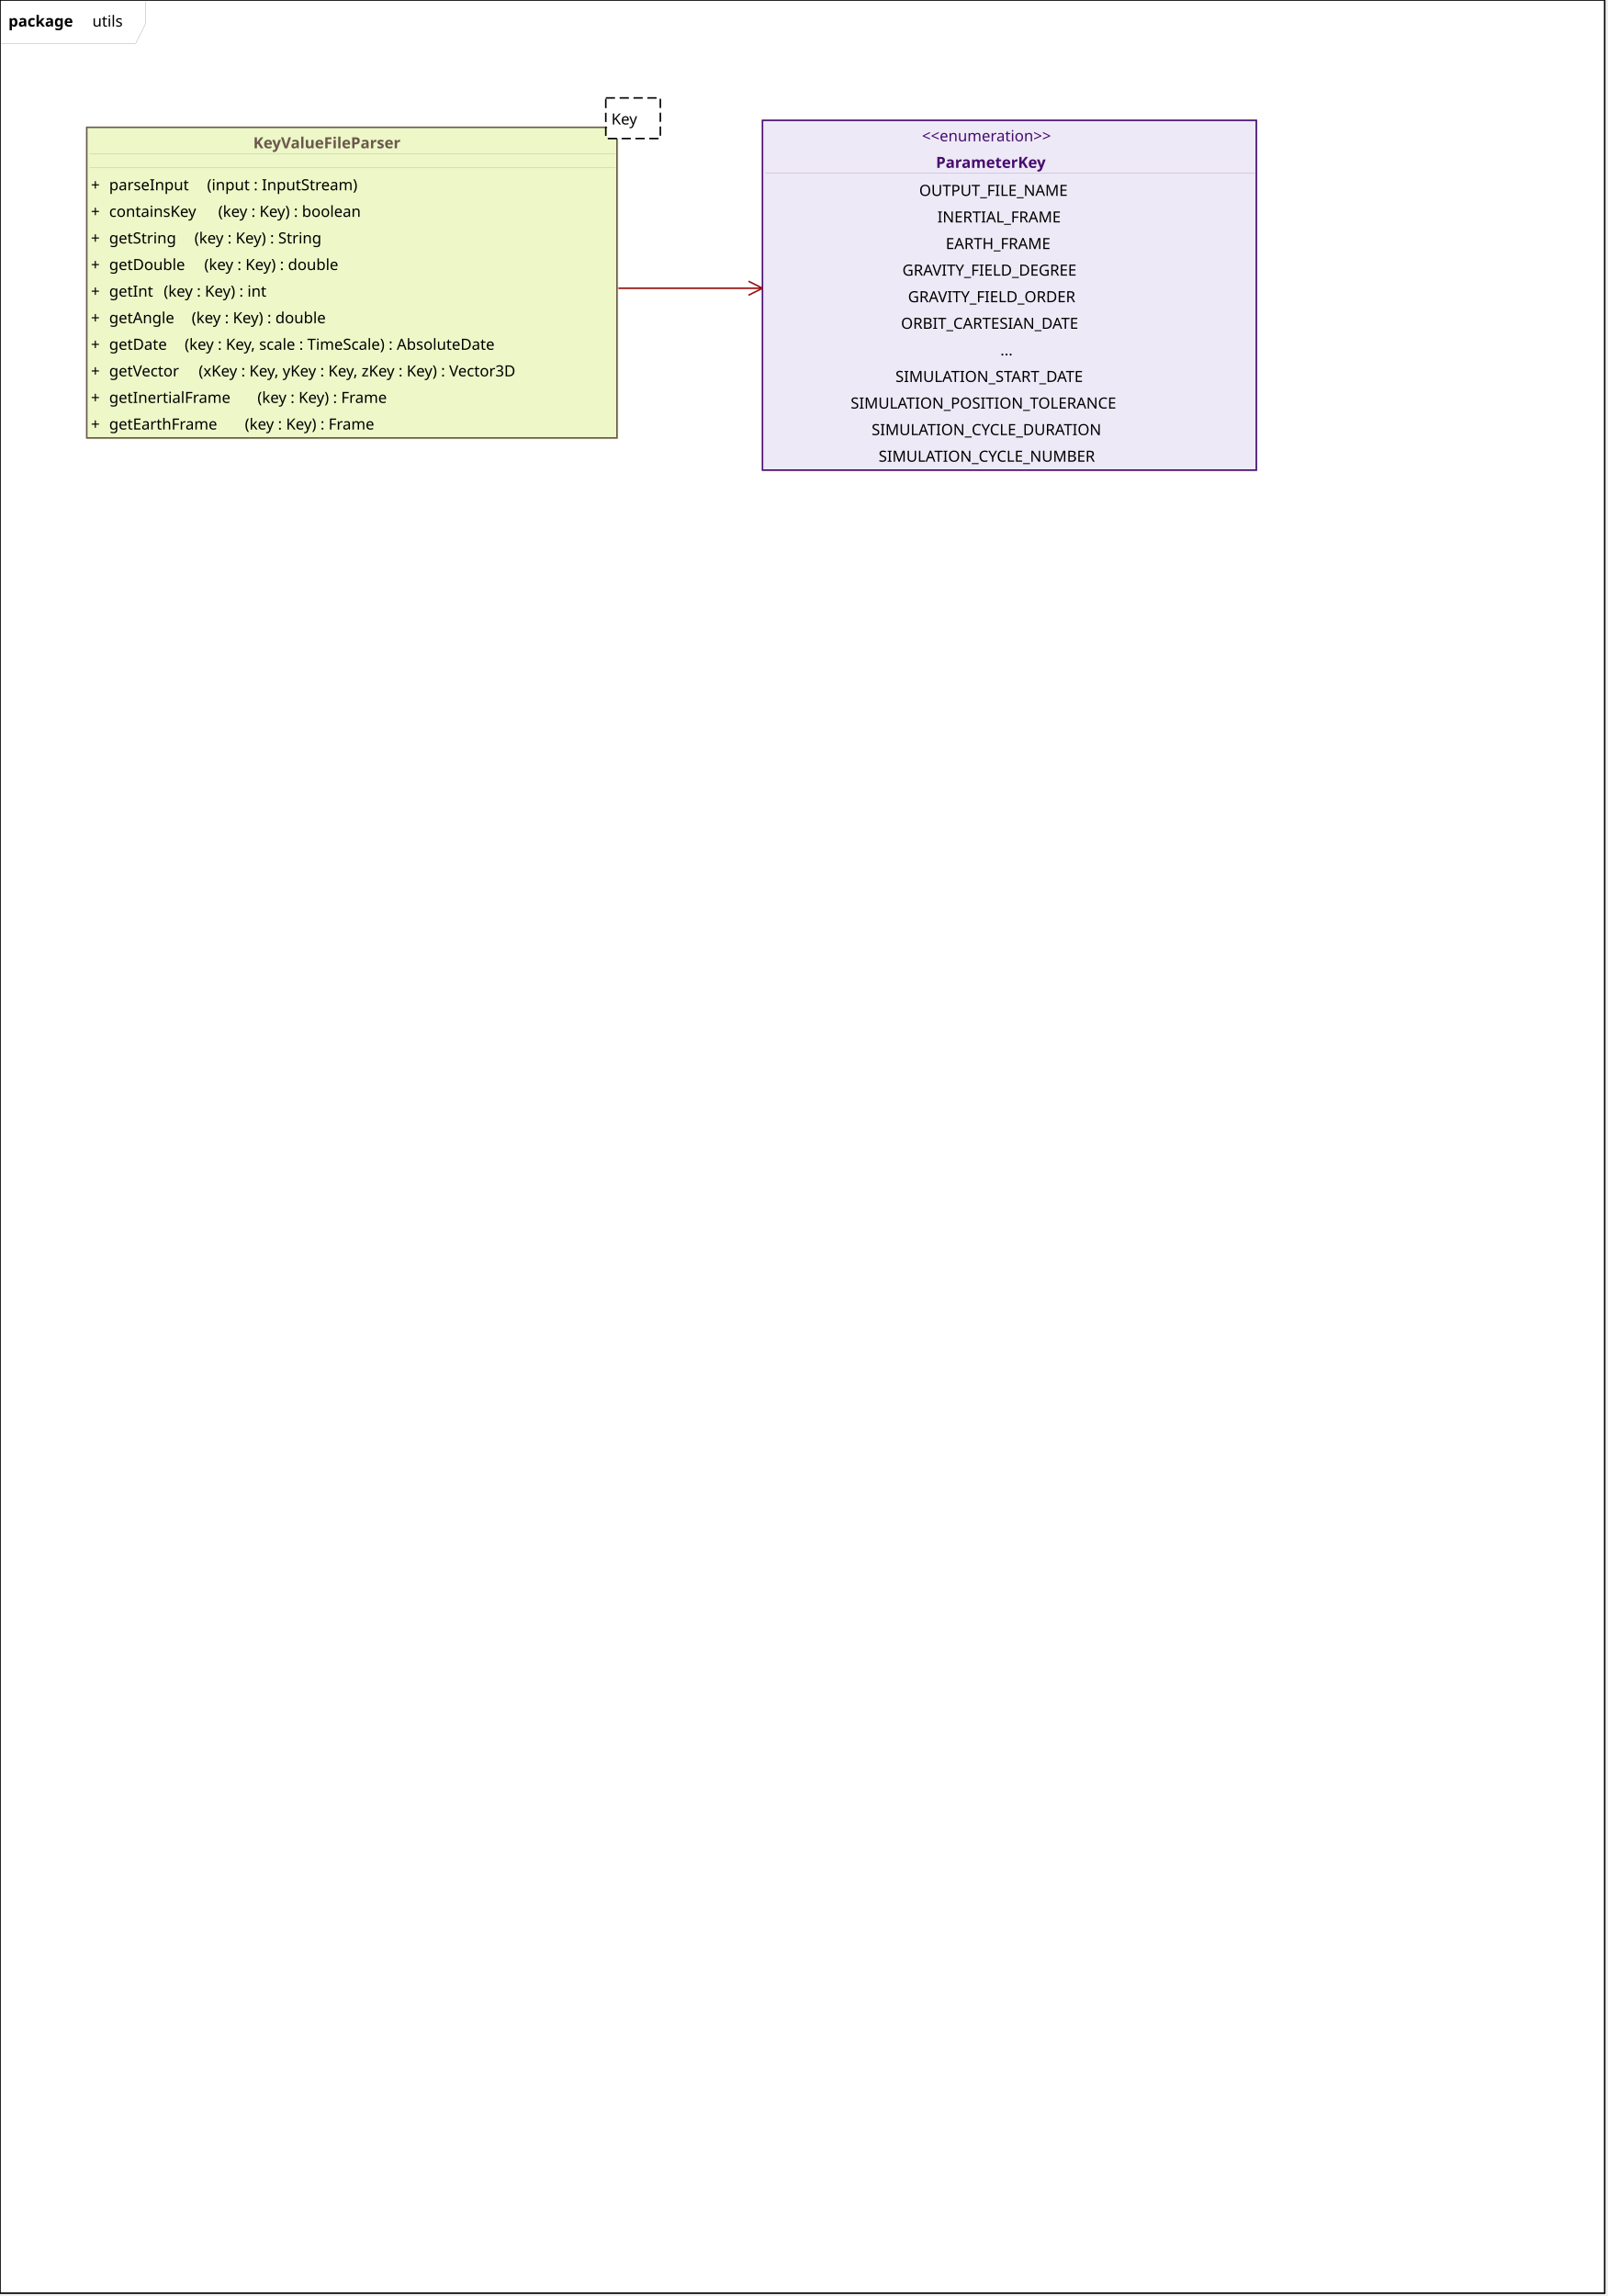
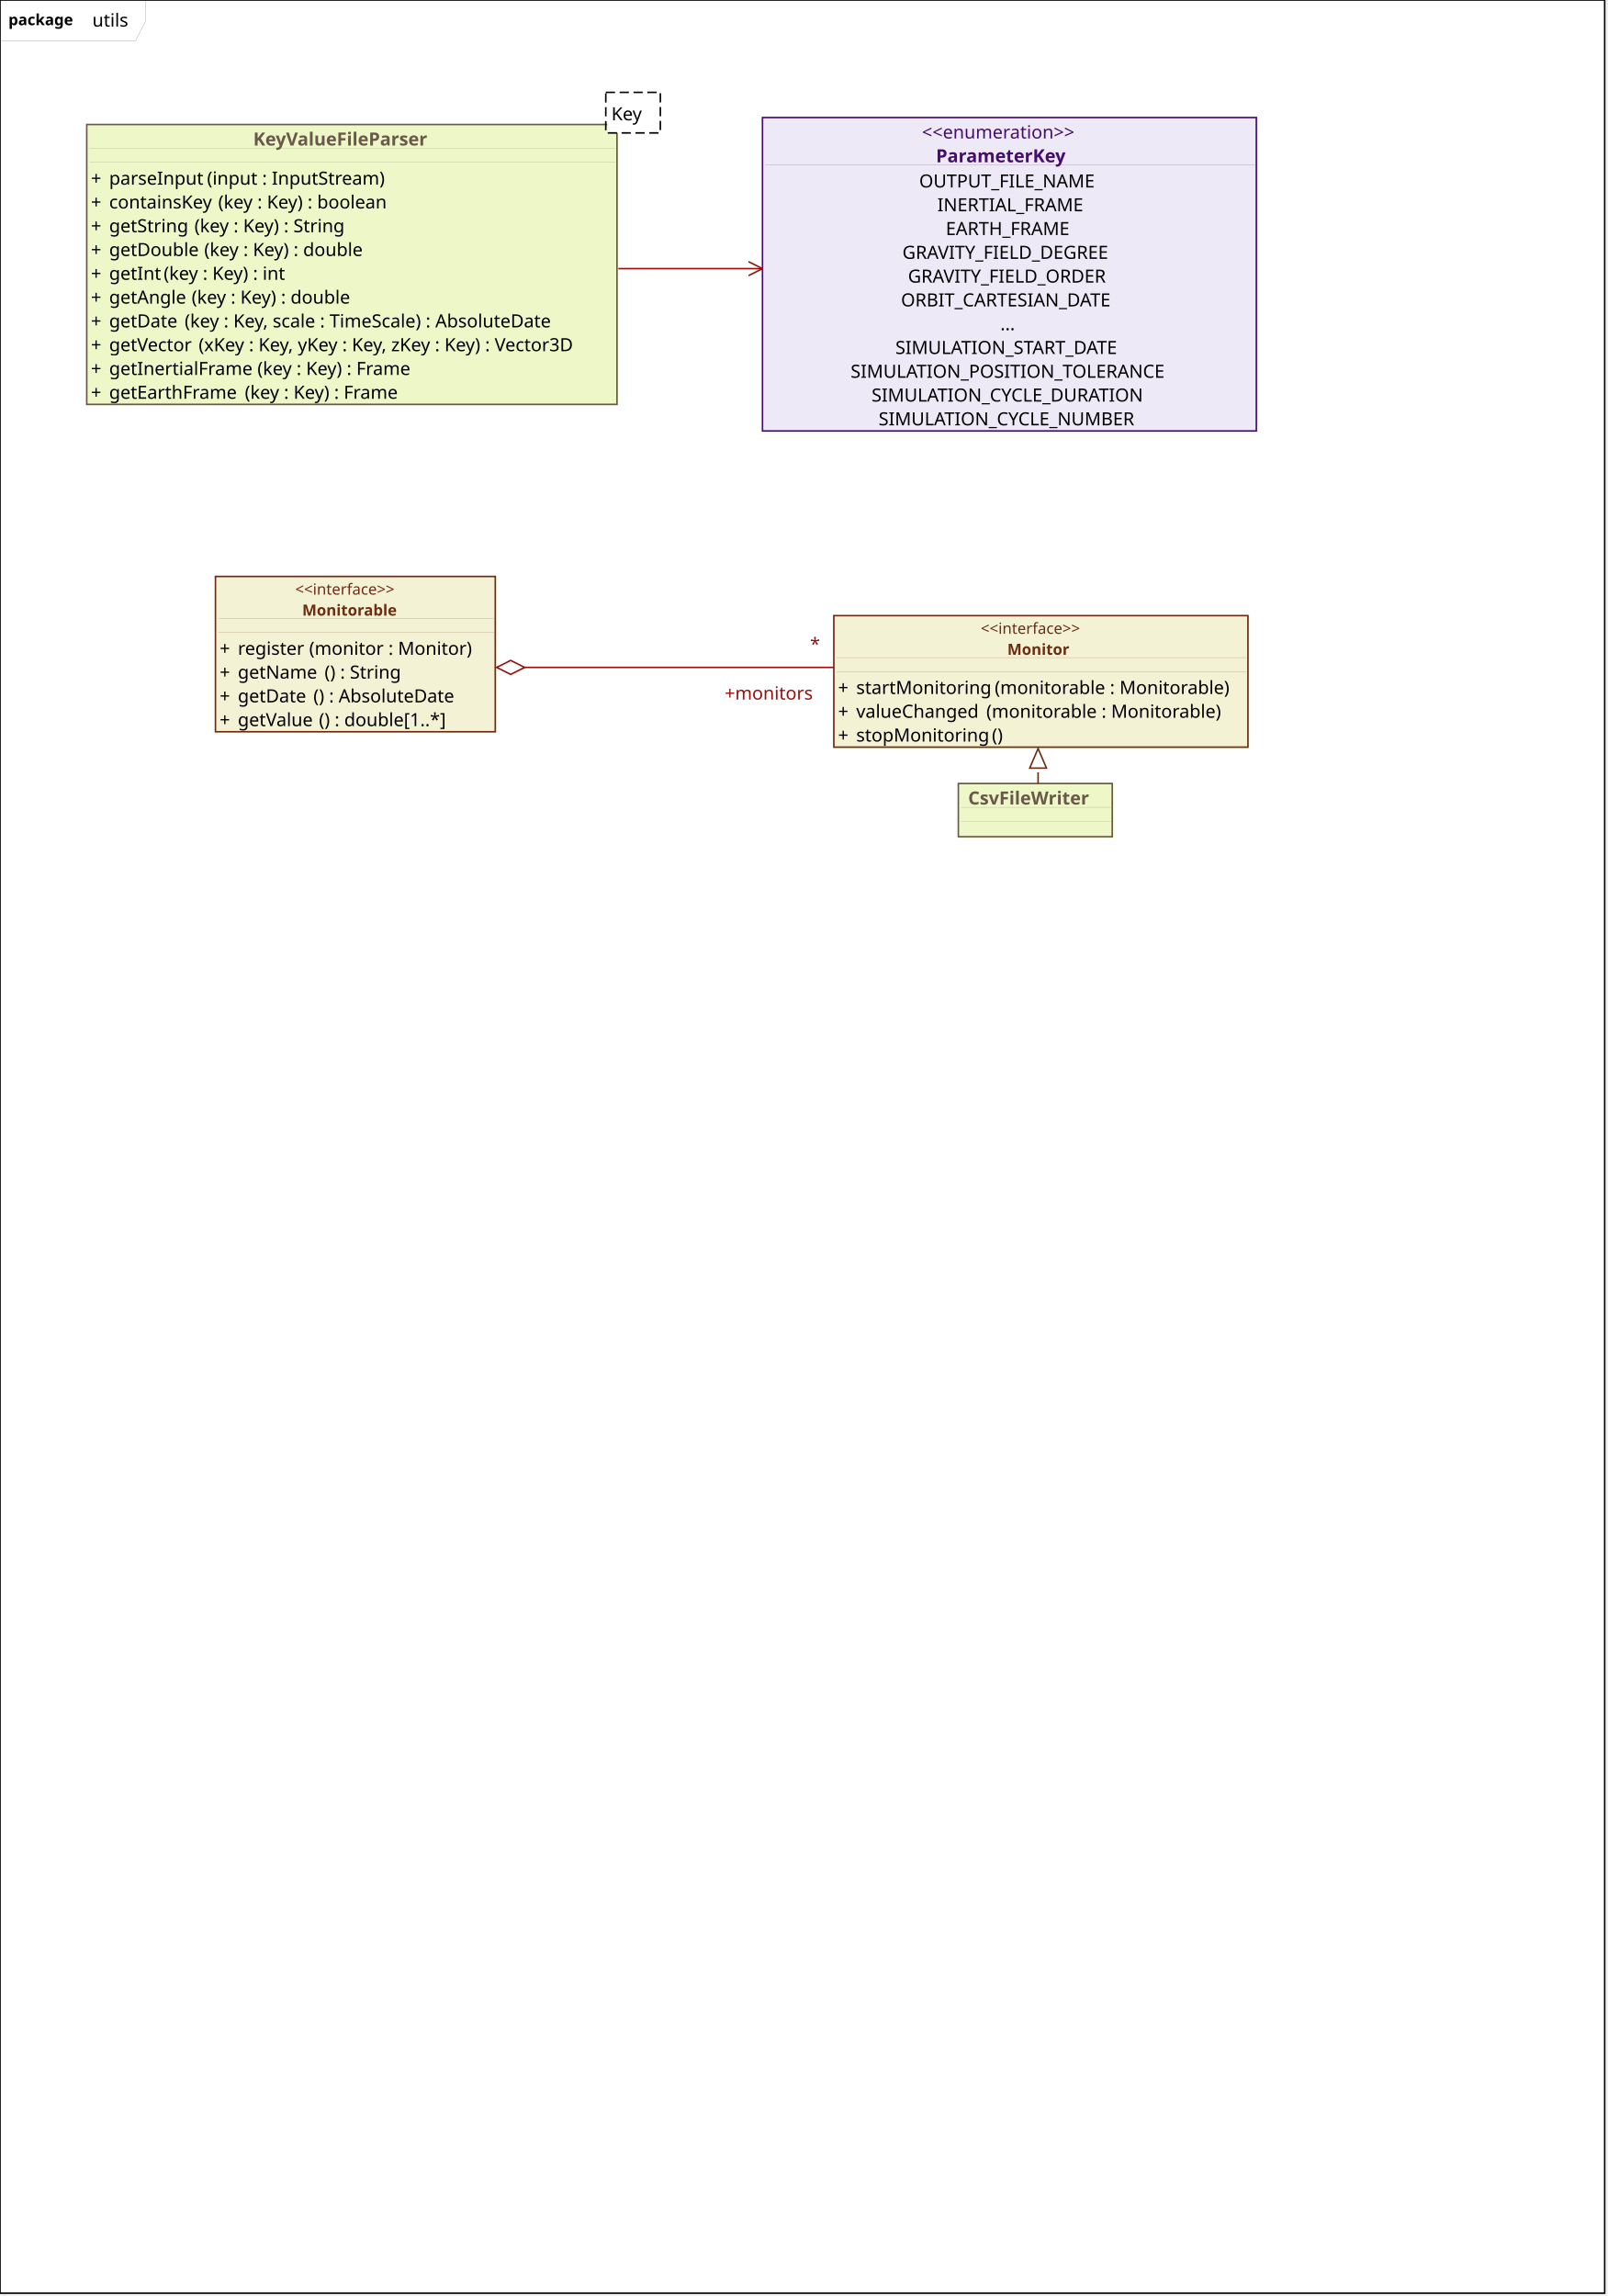
<svg stroke-dasharray="none" shape-rendering="auto" font-family="'Dialog'" width="1149" text-rendering="auto" fill-opacity="1" color-interpolation="auto" color-rendering="auto" font-size="12" fill="black" stroke="black" image-rendering="auto" stroke-miterlimit="10" stroke-linecap="square" stroke-linejoin="miter" font-style="normal" height="1641" stroke-width="1" stroke-dashoffset="0" font-weight="normal" stroke-opacity="1">
  <defs id="genericDefs" />
  <g>
    <defs id="defs1">
      <clipPath clipPathUnits="userSpaceOnUse" id="clipPath1">
        <path d="M-1 -1 L1149 -1 L1149 1641 L-1 1641 L-1 -1 Z" />
      </clipPath>
      <clipPath clipPathUnits="userSpaceOnUse" id="clipPath2">
-         <path d="M5 7 L65 7 L65 22 L5 22 L5 7 Z" />
+         <path d="M5 6 L65 6 L65 21 L5 21 L5 6 Z" />
      </clipPath>
      <clipPath clipPathUnits="userSpaceOnUse" id="clipPath3">
-         <path d="M65 5 L93 5 L93 24 L65 24 L65 5 Z" />
+         <path d="M65 5 L93 5 L93 22 L65 22 L65 5 Z" />
      </clipPath>
      <clipPath clipPathUnits="userSpaceOnUse" id="clipPath4">
-         <path d="M61 90 L443 90 L443 315 L61 315 L61 90 Z" />
+         <path d="M61 88 L443 88 L443 291 L61 291 L61 88 Z" />
      </clipPath>
      <clipPath clipPathUnits="userSpaceOnUse" id="clipPath5">
-         <path d="M180 92 L323 92 L323 111 L180 111 L180 92 Z" />
+         <path d="M180 90 L323 90 L323 107 L180 107 L180 90 Z" />
      </clipPath>
      <clipPath clipPathUnits="userSpaceOnUse" id="clipPath6">
-         <path d="M63 109 L441 109 L441 121 L63 121 L63 109 Z" />
+         <path d="M63 105 L441 105 L441 117 L63 117 L63 105 Z" />
      </clipPath>
      <clipPath clipPathUnits="userSpaceOnUse" id="clipPath7">
-         <path d="M64 122 L77 122 L77 141 L64 141 L64 122 Z" />
+         <path d="M64 118 L77 118 L77 135 L64 135 L64 118 Z" />
      </clipPath>
      <clipPath clipPathUnits="userSpaceOnUse" id="clipPath8">
-         <path d="M77 122 L147 122 L147 141 L77 141 L77 122 Z" />
+         <path d="M77 118 L147 118 L147 135 L77 135 L77 118 Z" />
      </clipPath>
      <clipPath clipPathUnits="userSpaceOnUse" id="clipPath9">
-         <path d="M147 122 L283 122 L283 141 L147 141 L147 122 Z" />
+         <path d="M147 118 L283 118 L283 135 L147 135 L147 118 Z" />
      </clipPath>
      <clipPath clipPathUnits="userSpaceOnUse" id="clipPath10">
-         <path d="M64 141 L77 141 L77 160 L64 160 L64 141 Z" />
+         <path d="M64 135 L77 135 L77 152 L64 152 L64 135 Z" />
      </clipPath>
      <clipPath clipPathUnits="userSpaceOnUse" id="clipPath11">
-         <path d="M77 141 L155 141 L155 160 L77 160 L77 141 Z" />
+         <path d="M77 135 L155 135 L155 152 L77 152 L77 135 Z" />
      </clipPath>
      <clipPath clipPathUnits="userSpaceOnUse" id="clipPath12">
-         <path d="M155 141 L286 141 L286 160 L155 160 L155 141 Z" />
+         <path d="M155 135 L286 135 L286 152 L155 152 L155 135 Z" />
      </clipPath>
      <clipPath clipPathUnits="userSpaceOnUse" id="clipPath13">
-         <path d="M64 160 L77 160 L77 179 L64 179 L64 160 Z" />
+         <path d="M64 152 L77 152 L77 169 L64 169 L64 152 Z" />
      </clipPath>
      <clipPath clipPathUnits="userSpaceOnUse" id="clipPath14">
-         <path d="M77 160 L138 160 L138 179 L77 179 L77 160 Z" />
+         <path d="M77 152 L138 152 L138 169 L77 169 L77 152 Z" />
      </clipPath>
      <clipPath clipPathUnits="userSpaceOnUse" id="clipPath15">
-         <path d="M138 160 L256 160 L256 179 L138 179 L138 160 Z" />
+         <path d="M138 152 L256 152 L256 169 L138 169 L138 152 Z" />
      </clipPath>
      <clipPath clipPathUnits="userSpaceOnUse" id="clipPath16">
-         <path d="M64 179 L77 179 L77 198 L64 198 L64 179 Z" />
+         <path d="M64 169 L77 169 L77 186 L64 186 L64 169 Z" />
      </clipPath>
      <clipPath clipPathUnits="userSpaceOnUse" id="clipPath17">
-         <path d="M77 179 L145 179 L145 198 L77 198 L77 179 Z" />
+         <path d="M77 169 L145 169 L145 186 L77 186 L77 169 Z" />
      </clipPath>
      <clipPath clipPathUnits="userSpaceOnUse" id="clipPath18">
-         <path d="M145 179 L268 179 L268 198 L145 198 L145 179 Z" />
+         <path d="M145 169 L268 169 L268 186 L145 186 L145 169 Z" />
      </clipPath>
      <clipPath clipPathUnits="userSpaceOnUse" id="clipPath19">
-         <path d="M64 198 L77 198 L77 217 L64 217 L64 198 Z" />
+         <path d="M64 186 L77 186 L77 203 L64 203 L64 186 Z" />
      </clipPath>
      <clipPath clipPathUnits="userSpaceOnUse" id="clipPath20">
-         <path d="M77 198 L116 198 L116 217 L77 217 L77 198 Z" />
+         <path d="M77 186 L116 186 L116 203 L77 203 L77 186 Z" />
      </clipPath>
      <clipPath clipPathUnits="userSpaceOnUse" id="clipPath21">
-         <path d="M116 198 L212 198 L212 217 L116 217 L116 198 Z" />
+         <path d="M116 186 L212 186 L212 203 L116 203 L116 186 Z" />
      </clipPath>
      <clipPath clipPathUnits="userSpaceOnUse" id="clipPath22">
-         <path d="M64 217 L77 217 L77 236 L64 236 L64 217 Z" />
+         <path d="M64 203 L77 203 L77 220 L64 220 L64 203 Z" />
      </clipPath>
      <clipPath clipPathUnits="userSpaceOnUse" id="clipPath23">
-         <path d="M77 217 L136 217 L136 236 L77 236 L77 217 Z" />
+         <path d="M77 203 L136 203 L136 220 L77 220 L77 203 Z" />
      </clipPath>
      <clipPath clipPathUnits="userSpaceOnUse" id="clipPath24">
-         <path d="M136 217 L259 217 L259 236 L136 236 L136 217 Z" />
+         <path d="M136 203 L259 203 L259 220 L136 220 L136 203 Z" />
      </clipPath>
      <clipPath clipPathUnits="userSpaceOnUse" id="clipPath25">
-         <path d="M64 236 L77 236 L77 255 L64 255 L64 236 Z" />
+         <path d="M64 220 L77 220 L77 237 L64 237 L64 220 Z" />
      </clipPath>
      <clipPath clipPathUnits="userSpaceOnUse" id="clipPath26">
-         <path d="M77 236 L131 236 L131 255 L77 255 L77 236 Z" />
+         <path d="M77 220 L131 220 L131 237 L77 237 L77 220 Z" />
      </clipPath>
      <clipPath clipPathUnits="userSpaceOnUse" id="clipPath27">
-         <path d="M131 236 L417 236 L417 255 L131 255 L131 236 Z" />
+         <path d="M131 220 L417 220 L417 237 L131 237 L131 220 Z" />
      </clipPath>
      <clipPath clipPathUnits="userSpaceOnUse" id="clipPath28">
-         <path d="M64 255 L77 255 L77 274 L64 274 L64 255 Z" />
+         <path d="M64 237 L77 237 L77 254 L64 254 L64 237 Z" />
      </clipPath>
      <clipPath clipPathUnits="userSpaceOnUse" id="clipPath29">
-         <path d="M77 255 L141 255 L141 274 L77 274 L77 255 Z" />
+         <path d="M77 237 L141 237 L141 254 L77 254 L77 237 Z" />
      </clipPath>
      <clipPath clipPathUnits="userSpaceOnUse" id="clipPath30">
-         <path d="M141 255 L429 255 L429 274 L141 274 L141 255 Z" />
+         <path d="M141 237 L429 237 L429 254 L141 254 L141 237 Z" />
      </clipPath>
      <clipPath clipPathUnits="userSpaceOnUse" id="clipPath31">
-         <path d="M64 274 L77 274 L77 293 L64 293 L64 274 Z" />
+         <path d="M64 254 L77 254 L77 271 L64 271 L64 254 Z" />
      </clipPath>
      <clipPath clipPathUnits="userSpaceOnUse" id="clipPath32">
-         <path d="M77 274 L183 274 L183 293 L77 293 L77 274 Z" />
+         <path d="M77 254 L183 254 L183 271 L77 271 L77 254 Z" />
      </clipPath>
      <clipPath clipPathUnits="userSpaceOnUse" id="clipPath33">
-         <path d="M183 274 L303 274 L303 293 L183 293 L183 274 Z" />
+         <path d="M183 254 L303 254 L303 271 L183 271 L183 254 Z" />
      </clipPath>
      <clipPath clipPathUnits="userSpaceOnUse" id="clipPath34">
-         <path d="M64 293 L77 293 L77 312 L64 312 L64 293 Z" />
+         <path d="M64 271 L77 271 L77 288 L64 288 L64 271 Z" />
      </clipPath>
      <clipPath clipPathUnits="userSpaceOnUse" id="clipPath35">
-         <path d="M77 293 L174 293 L174 312 L77 312 L77 293 Z" />
+         <path d="M77 271 L174 271 L174 288 L77 288 L77 271 Z" />
      </clipPath>
      <clipPath clipPathUnits="userSpaceOnUse" id="clipPath36">
-         <path d="M174 293 L294 293 L294 312 L174 312 L174 293 Z" />
+         <path d="M174 271 L294 271 L294 288 L174 288 L174 271 Z" />
      </clipPath>
      <clipPath clipPathUnits="userSpaceOnUse" id="clipPath37">
-         <path d="M63 119 L441 119 L441 313 L63 313 L63 119 Z" />
+         <path d="M63 115 L441 115 L441 289 L63 289 L63 115 Z" />
      </clipPath>
      <clipPath clipPathUnits="userSpaceOnUse" id="clipPath38">
-         <path d="M544 85 L900 85 L900 338 L544 338 L544 85 Z" />
+         <path d="M544 83 L900 83 L900 310 L544 310 L544 83 Z" />
      </clipPath>
      <clipPath clipPathUnits="userSpaceOnUse" id="clipPath39">
-         <path d="M658 87 L786 87 L786 106 L658 106 L658 87 Z" />
+         <path d="M658 85 L786 85 L786 102 L658 102 L658 85 Z" />
      </clipPath>
      <clipPath clipPathUnits="userSpaceOnUse" id="clipPath40">
-         <path d="M668 106 L775 106 L775 125 L668 125 L668 106 Z" />
+         <path d="M668 102 L775 102 L775 119 L668 119 L668 102 Z" />
      </clipPath>
      <clipPath clipPathUnits="userSpaceOnUse" id="clipPath41">
-         <path d="M656 126 L787 126 L787 145 L656 145 L656 126 Z" />
+         <path d="M656 120 L787 120 L787 137 L656 137 L656 120 Z" />
      </clipPath>
      <clipPath clipPathUnits="userSpaceOnUse" id="clipPath42">
-         <path d="M669 145 L774 145 L774 164 L669 164 L669 145 Z" />
+         <path d="M669 137 L774 137 L774 154 L669 154 L669 137 Z" />
      </clipPath>
      <clipPath clipPathUnits="userSpaceOnUse" id="clipPath43">
-         <path d="M675 164 L767 164 L767 183 L675 183 L675 164 Z" />
+         <path d="M675 154 L767 154 L767 171 L675 171 L675 154 Z" />
      </clipPath>
      <clipPath clipPathUnits="userSpaceOnUse" id="clipPath44">
-         <path d="M644 183 L798 183 L798 202 L644 202 L644 183 Z" />
+         <path d="M644 171 L798 171 L798 188 L644 188 L644 171 Z" />
      </clipPath>
      <clipPath clipPathUnits="userSpaceOnUse" id="clipPath45">
-         <path d="M648 202 L794 202 L794 221 L648 221 L648 202 Z" />
+         <path d="M648 188 L794 188 L794 205 L648 205 L648 188 Z" />
      </clipPath>
      <clipPath clipPathUnits="userSpaceOnUse" id="clipPath46">
-         <path d="M643 221 L800 221 L800 240 L643 240 L643 221 Z" />
+         <path d="M643 205 L800 205 L800 222 L643 222 L643 205 Z" />
      </clipPath>
      <clipPath clipPathUnits="userSpaceOnUse" id="clipPath47">
-         <path d="M714 240 L728 240 L728 259 L714 259 L714 240 Z" />
+         <path d="M714 222 L728 222 L728 239 L714 239 L714 222 Z" />
      </clipPath>
      <clipPath clipPathUnits="userSpaceOnUse" id="clipPath48">
-         <path d="M639 259 L804 259 L804 278 L639 278 L639 259 Z" />
+         <path d="M639 239 L804 239 L804 256 L639 256 L639 239 Z" />
      </clipPath>
      <clipPath clipPathUnits="userSpaceOnUse" id="clipPath49">
-         <path d="M607 278 L836 278 L836 297 L607 297 L607 278 Z" />
+         <path d="M607 256 L836 256 L836 273 L607 273 L607 256 Z" />
      </clipPath>
      <clipPath clipPathUnits="userSpaceOnUse" id="clipPath50">
-         <path d="M622 297 L820 297 L820 316 L622 316 L622 297 Z" />
+         <path d="M622 273 L820 273 L820 290 L622 290 L622 273 Z" />
      </clipPath>
      <clipPath clipPathUnits="userSpaceOnUse" id="clipPath51">
-         <path d="M627 316 L816 316 L816 335 L627 335 L627 316 Z" />
+         <path d="M627 290 L816 290 L816 307 L627 307 L627 290 Z" />
      </clipPath>
      <clipPath clipPathUnits="userSpaceOnUse" id="clipPath52">
-         <path d="M546 123 L898 123 L898 336 L546 336 L546 123 Z" />
+         <path d="M546 117 L898 117 L898 308 L546 308 L546 117 Z" />
      </clipPath>
      <clipPath clipPathUnits="userSpaceOnUse" id="clipPath53">
-         <path d="M432 69 L474 69 L474 101 L432 101 L432 69 Z" />
+         <path d="M153 411 L356 411 L356 525 L153 525 L153 411 Z" />
      </clipPath>
      <clipPath clipPathUnits="userSpaceOnUse" id="clipPath54">
-         <path d="M436 75 L460 75 L460 94 L436 94 L436 75 Z" />
+         <path d="M210 413 L298 413 L298 428 L210 428 L210 413 Z" />
      </clipPath>
      <clipPath clipPathUnits="userSpaceOnUse" id="clipPath55">
-         <path d="M329 165 L658 165 L658 247 L329 247 L329 165 Z" />
+         <path d="M215 428 L294 428 L294 443 L215 443 L215 428 Z" />
      </clipPath>
      <clipPath clipPathUnits="userSpaceOnUse" id="clipPath56">
-         <path d="M534 200 L547 200 L547 213 L534 213 L534 200 Z" />
+         <path d="M155 441 L354 441 L354 453 L155 453 L155 441 Z" />
+       </clipPath>
+       <clipPath clipPathUnits="userSpaceOnUse" id="clipPath57">
+         <path d="M156 454 L169 454 L169 471 L156 471 L156 454 Z" />
+       </clipPath>
+       <clipPath clipPathUnits="userSpaceOnUse" id="clipPath58">
+         <path d="M169 454 L220 454 L220 471 L169 471 L169 454 Z" />
+       </clipPath>
+       <clipPath clipPathUnits="userSpaceOnUse" id="clipPath59">
+         <path d="M220 454 L342 454 L342 471 L220 471 L220 454 Z" />
+       </clipPath>
+       <clipPath clipPathUnits="userSpaceOnUse" id="clipPath60">
+         <path d="M156 471 L169 471 L169 488 L156 488 L156 471 Z" />
+       </clipPath>
+       <clipPath clipPathUnits="userSpaceOnUse" id="clipPath61">
+         <path d="M169 471 L231 471 L231 488 L169 488 L169 471 Z" />
+       </clipPath>
+       <clipPath clipPathUnits="userSpaceOnUse" id="clipPath62">
+         <path d="M231 471 L293 471 L293 488 L231 488 L231 471 Z" />
+       </clipPath>
+       <clipPath clipPathUnits="userSpaceOnUse" id="clipPath63">
+         <path d="M156 488 L169 488 L169 505 L156 505 L156 488 Z" />
+       </clipPath>
+       <clipPath clipPathUnits="userSpaceOnUse" id="clipPath64">
+         <path d="M169 488 L223 488 L223 505 L169 505 L169 488 Z" />
+       </clipPath>
+       <clipPath clipPathUnits="userSpaceOnUse" id="clipPath65">
+         <path d="M223 488 L334 488 L334 505 L223 505 L223 488 Z" />
+       </clipPath>
+       <clipPath clipPathUnits="userSpaceOnUse" id="clipPath66">
+         <path d="M156 505 L169 505 L169 522 L156 522 L156 505 Z" />
+       </clipPath>
+       <clipPath clipPathUnits="userSpaceOnUse" id="clipPath67">
+         <path d="M169 505 L227 505 L227 522 L169 522 L169 505 Z" />
+       </clipPath>
+       <clipPath clipPathUnits="userSpaceOnUse" id="clipPath68">
+         <path d="M227 505 L327 505 L327 522 L227 522 L227 505 Z" />
+       </clipPath>
+       <clipPath clipPathUnits="userSpaceOnUse" id="clipPath69">
+         <path d="M155 451 L354 451 L354 523 L155 523 L155 451 Z" />
+       </clipPath>
+       <clipPath clipPathUnits="userSpaceOnUse" id="clipPath70">
+         <path d="M595 439 L894 439 L894 536 L595 536 L595 439 Z" />
+       </clipPath>
+       <clipPath clipPathUnits="userSpaceOnUse" id="clipPath71">
+         <path d="M700 441 L788 441 L788 456 L700 456 L700 441 Z" />
+       </clipPath>
+       <clipPath clipPathUnits="userSpaceOnUse" id="clipPath72">
+         <path d="M719 456 L770 456 L770 471 L719 471 L719 456 Z" />
+       </clipPath>
+       <clipPath clipPathUnits="userSpaceOnUse" id="clipPath73">
+         <path d="M597 469 L892 469 L892 481 L597 481 L597 469 Z" />
+       </clipPath>
+       <clipPath clipPathUnits="userSpaceOnUse" id="clipPath74">
+         <path d="M598 482 L611 482 L611 499 L598 499 L598 482 Z" />
+       </clipPath>
+       <clipPath clipPathUnits="userSpaceOnUse" id="clipPath75">
+         <path d="M611 482 L710 482 L710 499 L611 499 L611 482 Z" />
+       </clipPath>
+       <clipPath clipPathUnits="userSpaceOnUse" id="clipPath76">
+         <path d="M710 482 L886 482 L886 499 L710 499 L710 482 Z" />
+       </clipPath>
+       <clipPath clipPathUnits="userSpaceOnUse" id="clipPath77">
+         <path d="M598 499 L611 499 L611 516 L598 516 L598 499 Z" />
+       </clipPath>
+       <clipPath clipPathUnits="userSpaceOnUse" id="clipPath78">
+         <path d="M611 499 L704 499 L704 516 L611 516 L611 499 Z" />
+       </clipPath>
+       <clipPath clipPathUnits="userSpaceOnUse" id="clipPath79">
+         <path d="M704 499 L880 499 L880 516 L704 516 L704 499 Z" />
+       </clipPath>
+       <clipPath clipPathUnits="userSpaceOnUse" id="clipPath80">
+         <path d="M598 516 L611 516 L611 533 L598 533 L598 516 Z" />
+       </clipPath>
+       <clipPath clipPathUnits="userSpaceOnUse" id="clipPath81">
+         <path d="M611 516 L708 516 L708 533 L611 533 L611 516 Z" />
+       </clipPath>
+       <clipPath clipPathUnits="userSpaceOnUse" id="clipPath82">
+         <path d="M708 516 L720 516 L720 533 L708 533 L708 516 Z" />
+       </clipPath>
+       <clipPath clipPathUnits="userSpaceOnUse" id="clipPath83">
+         <path d="M597 479 L892 479 L892 534 L597 534 L597 479 Z" />
+       </clipPath>
+       <clipPath clipPathUnits="userSpaceOnUse" id="clipPath84">
+         <path d="M684 559 L797 559 L797 600 L684 600 L684 559 Z" />
+       </clipPath>
+       <clipPath clipPathUnits="userSpaceOnUse" id="clipPath85">
+         <path d="M691 561 L790 561 L790 578 L691 578 L691 561 Z" />
+       </clipPath>
+       <clipPath clipPathUnits="userSpaceOnUse" id="clipPath86">
+         <path d="M686 576 L795 576 L795 588 L686 588 L686 576 Z" />
+       </clipPath>
+       <clipPath clipPathUnits="userSpaceOnUse" id="clipPath87">
+         <path d="M686 586 L795 586 L795 598 L686 598 L686 586 Z" />
+       </clipPath>
+       <clipPath clipPathUnits="userSpaceOnUse" id="clipPath88">
+         <path d="M432 65 L474 65 L474 97 L432 97 L432 65 Z" />
+       </clipPath>
+       <clipPath clipPathUnits="userSpaceOnUse" id="clipPath89">
+         <path d="M436 72 L460 72 L460 89 L436 89 L436 72 Z" />
+       </clipPath>
+       <clipPath clipPathUnits="userSpaceOnUse" id="clipPath90">
+         <path d="M329 153 L658 153 L658 231 L329 231 L329 153 Z" />
+       </clipPath>
+       <clipPath clipPathUnits="userSpaceOnUse" id="clipPath91">
+         <path d="M534 186 L547 186 L547 199 L534 199 L534 186 Z" />
+       </clipPath>
+       <clipPath clipPathUnits="userSpaceOnUse" id="clipPath92">
+         <path d="M341 438 L611 438 L611 530 L341 530 L341 438 Z" />
+       </clipPath>
+       <clipPath clipPathUnits="userSpaceOnUse" id="clipPath93">
+         <path d="M517 486 L587 486 L587 503 L517 503 L517 486 Z" />
+       </clipPath>
+       <clipPath clipPathUnits="userSpaceOnUse" id="clipPath94">
+         <path d="M578 451 L587 451 L587 468 L578 468 L578 451 Z" />
+       </clipPath>
+       <clipPath clipPathUnits="userSpaceOnUse" id="clipPath95">
+         <path d="M354 471 L377 471 L377 484 L354 484 L354 471 Z" />
+       </clipPath>
+       <clipPath clipPathUnits="userSpaceOnUse" id="clipPath96">
+         <path d="M722 521 L763 521 L763 575 L722 575 L722 521 Z" />
+       </clipPath>
+       <clipPath clipPathUnits="userSpaceOnUse" id="clipPath97">
+         <path d="M735 534 L750 534 L750 551 L735 551 L735 534 Z" />
      </clipPath>
    </defs>
    <g font-size="11" fill="white" stroke-linejoin="round" stroke="white" stroke-width="0" stroke-miterlimit="0">
      <rect x="0" y="0" clip-path="url(#clipPath1)" width="1148" height="1640" stroke="none" />
    </g>
    <g stroke-width="0.1" font-size="11" stroke-linecap="butt">
-       <line clip-path="url(#clipPath1)" fill="none" x1="1" x2="97" y1="31" y2="31" />
-       <line clip-path="url(#clipPath1)" fill="none" x1="97" x2="104" y1="31" y2="17" />
-       <line clip-path="url(#clipPath1)" fill="none" x1="104" x2="104" y1="17" y2="1" />
-       <text x="6" y="19" clip-path="url(#clipPath2)" stroke="none" font-weight="bold" xml:space="preserve">package </text>
-       <text font-size="11" x="66" y="19" clip-path="url(#clipPath3)" stroke="none" xml:space="preserve">utils</text>
-       <rect x="62" y="91" clip-path="url(#clipPath4)" fill="rgb(237,247,200)" width="380" height="223" stroke="none" />
-     </g>
-     <g font-size="11" stroke-linecap="butt" fill="rgb(106,88,75)" stroke="rgb(106,88,75)" font-weight="bold" stroke-width="0.1">
-       <text xml:space="preserve" x="181" y="106" clip-path="url(#clipPath5)" stroke="none">KeyValueFileParser</text>
-       <line clip-path="url(#clipPath6)" fill="none" x1="64" x2="440" y1="110" y2="110" />
-       <text x="65" y="136" clip-path="url(#clipPath7)" fill="black" stroke="none" font-weight="normal" xml:space="preserve">+</text>
-       <text x="78" y="136" clip-path="url(#clipPath8)" fill="black" stroke="none" font-weight="normal" xml:space="preserve">parseInput</text>
-       <text x="148" y="136" clip-path="url(#clipPath9)" fill="black" stroke="none" font-weight="normal" xml:space="preserve">(input : InputStream)</text>
-       <text x="65" y="155" clip-path="url(#clipPath10)" fill="black" stroke="none" font-weight="normal" xml:space="preserve">+</text>
-       <text x="78" y="155" clip-path="url(#clipPath11)" fill="black" stroke="none" font-weight="normal" xml:space="preserve">containsKey</text>
-       <text x="156" y="155" clip-path="url(#clipPath12)" fill="black" stroke="none" font-weight="normal" xml:space="preserve">(key : Key) : boolean</text>
-       <text x="65" y="174" clip-path="url(#clipPath13)" fill="black" stroke="none" font-weight="normal" xml:space="preserve">+</text>
-       <text x="78" y="174" clip-path="url(#clipPath14)" fill="black" stroke="none" font-weight="normal" xml:space="preserve">getString</text>
-       <text x="139" y="174" clip-path="url(#clipPath15)" fill="black" stroke="none" font-weight="normal" xml:space="preserve">(key : Key) : String</text>
-       <text x="65" y="193" clip-path="url(#clipPath16)" fill="black" stroke="none" font-weight="normal" xml:space="preserve">+</text>
-       <text x="78" y="193" clip-path="url(#clipPath17)" fill="black" stroke="none" font-weight="normal" xml:space="preserve">getDouble</text>
-       <text x="146" y="193" clip-path="url(#clipPath18)" fill="black" stroke="none" font-weight="normal" xml:space="preserve">(key : Key) : double</text>
-       <text x="65" y="212" clip-path="url(#clipPath19)" fill="black" stroke="none" font-weight="normal" xml:space="preserve">+</text>
-       <text x="78" y="212" clip-path="url(#clipPath20)" fill="black" stroke="none" font-weight="normal" xml:space="preserve">getInt</text>
-       <text x="117" y="212" clip-path="url(#clipPath21)" fill="black" stroke="none" font-weight="normal" xml:space="preserve">(key : Key) : int</text>
-       <text x="65" y="231" clip-path="url(#clipPath22)" fill="black" stroke="none" font-weight="normal" xml:space="preserve">+</text>
-       <text x="78" y="231" clip-path="url(#clipPath23)" fill="black" stroke="none" font-weight="normal" xml:space="preserve">getAngle</text>
-       <text x="137" y="231" clip-path="url(#clipPath24)" fill="black" stroke="none" font-weight="normal" xml:space="preserve">(key : Key) : double</text>
-       <text x="65" y="250" clip-path="url(#clipPath25)" fill="black" stroke="none" font-weight="normal" xml:space="preserve">+</text>
-       <text x="78" y="250" clip-path="url(#clipPath26)" fill="black" stroke="none" font-weight="normal" xml:space="preserve">getDate</text>
-       <text x="132" y="250" clip-path="url(#clipPath27)" fill="black" stroke="none" font-weight="normal" xml:space="preserve">(key : Key, scale : TimeScale) : AbsoluteDate</text>
-       <text x="65" y="269" clip-path="url(#clipPath28)" fill="black" stroke="none" font-weight="normal" xml:space="preserve">+</text>
-       <text x="78" y="269" clip-path="url(#clipPath29)" fill="black" stroke="none" font-weight="normal" xml:space="preserve">getVector</text>
-       <text x="142" y="269" clip-path="url(#clipPath30)" fill="black" stroke="none" font-weight="normal" xml:space="preserve">(xKey : Key, yKey : Key, zKey : Key) : Vector3D</text>
-       <text x="65" y="288" clip-path="url(#clipPath31)" fill="black" stroke="none" font-weight="normal" xml:space="preserve">+</text>
-       <text x="78" y="288" clip-path="url(#clipPath32)" fill="black" stroke="none" font-weight="normal" xml:space="preserve">getInertialFrame</text>
-       <text x="184" y="288" clip-path="url(#clipPath33)" fill="black" stroke="none" font-weight="normal" xml:space="preserve">(key : Key) : Frame</text>
-       <text x="65" y="307" clip-path="url(#clipPath34)" fill="black" stroke="none" font-weight="normal" xml:space="preserve">+</text>
-       <text x="78" y="307" clip-path="url(#clipPath35)" fill="black" stroke="none" font-weight="normal" xml:space="preserve">getEarthFrame</text>
-       <text x="175" y="307" clip-path="url(#clipPath36)" fill="black" stroke="none" font-weight="normal" xml:space="preserve">(key : Key) : Frame</text>
-       <line clip-path="url(#clipPath37)" fill="none" x1="64" x2="440" y1="120" y2="120" />
-       <rect x="62" y="91" clip-path="url(#clipPath4)" fill="none" width="379" height="222" stroke-width="1.1" />
+       <line clip-path="url(#clipPath1)" fill="none" x1="1" x2="97" y1="29" y2="29" />
+       <line clip-path="url(#clipPath1)" fill="none" x1="97" x2="104" y1="29" y2="15" />
+       <line clip-path="url(#clipPath1)" fill="none" x1="104" x2="104" y1="15" y2="1" />
+       <text x="6" y="18" clip-path="url(#clipPath2)" stroke="none" font-weight="bold" xml:space="preserve">package </text>
+       <text font-size="13" x="66" y="19" clip-path="url(#clipPath3)" stroke="none" xml:space="preserve">utils</text>
+       <rect x="62" y="89" clip-path="url(#clipPath4)" fill="rgb(237,247,200)" width="380" height="201" stroke="none" />
+     </g>
+     <g font-size="13" stroke-linecap="butt" fill="rgb(106,88,75)" stroke="rgb(106,88,75)" stroke-width="0.1">
+       <text xml:space="preserve" x="181" y="104" font-weight="bold" clip-path="url(#clipPath5)" stroke="none">KeyValueFileParser</text>
+       <line clip-path="url(#clipPath6)" fill="none" x1="64" x2="440" y1="106" y2="106" />
+       <text x="65" y="132" clip-path="url(#clipPath7)" fill="black" stroke="none" font-weight="normal" xml:space="preserve">+</text>
+       <text x="78" y="132" clip-path="url(#clipPath8)" fill="black" stroke="none" font-weight="normal" xml:space="preserve">parseInput</text>
+       <text x="148" y="132" clip-path="url(#clipPath9)" fill="black" stroke="none" font-weight="normal" xml:space="preserve">(input : InputStream)</text>
+       <text x="65" y="149" clip-path="url(#clipPath10)" fill="black" stroke="none" font-weight="normal" xml:space="preserve">+</text>
+       <text x="78" y="149" clip-path="url(#clipPath11)" fill="black" stroke="none" font-weight="normal" xml:space="preserve">containsKey</text>
+       <text x="156" y="149" clip-path="url(#clipPath12)" fill="black" stroke="none" font-weight="normal" xml:space="preserve">(key : Key) : boolean</text>
+       <text x="65" y="166" clip-path="url(#clipPath13)" fill="black" stroke="none" font-weight="normal" xml:space="preserve">+</text>
+       <text x="78" y="166" clip-path="url(#clipPath14)" fill="black" stroke="none" font-weight="normal" xml:space="preserve">getString</text>
+       <text x="139" y="166" clip-path="url(#clipPath15)" fill="black" stroke="none" font-weight="normal" xml:space="preserve">(key : Key) : String</text>
+       <text x="65" y="183" clip-path="url(#clipPath16)" fill="black" stroke="none" font-weight="normal" xml:space="preserve">+</text>
+       <text x="78" y="183" clip-path="url(#clipPath17)" fill="black" stroke="none" font-weight="normal" xml:space="preserve">getDouble</text>
+       <text x="146" y="183" clip-path="url(#clipPath18)" fill="black" stroke="none" font-weight="normal" xml:space="preserve">(key : Key) : double</text>
+       <text x="65" y="200" clip-path="url(#clipPath19)" fill="black" stroke="none" font-weight="normal" xml:space="preserve">+</text>
+       <text x="78" y="200" clip-path="url(#clipPath20)" fill="black" stroke="none" font-weight="normal" xml:space="preserve">getInt</text>
+       <text x="117" y="200" clip-path="url(#clipPath21)" fill="black" stroke="none" font-weight="normal" xml:space="preserve">(key : Key) : int</text>
+       <text x="65" y="217" clip-path="url(#clipPath22)" fill="black" stroke="none" font-weight="normal" xml:space="preserve">+</text>
+       <text x="78" y="217" clip-path="url(#clipPath23)" fill="black" stroke="none" font-weight="normal" xml:space="preserve">getAngle</text>
+       <text x="137" y="217" clip-path="url(#clipPath24)" fill="black" stroke="none" font-weight="normal" xml:space="preserve">(key : Key) : double</text>
+       <text x="65" y="234" clip-path="url(#clipPath25)" fill="black" stroke="none" font-weight="normal" xml:space="preserve">+</text>
+       <text x="78" y="234" clip-path="url(#clipPath26)" fill="black" stroke="none" font-weight="normal" xml:space="preserve">getDate</text>
+       <text x="132" y="234" clip-path="url(#clipPath27)" fill="black" stroke="none" font-weight="normal" xml:space="preserve">(key : Key, scale : TimeScale) : AbsoluteDate</text>
+       <text x="65" y="251" clip-path="url(#clipPath28)" fill="black" stroke="none" font-weight="normal" xml:space="preserve">+</text>
+       <text x="78" y="251" clip-path="url(#clipPath29)" fill="black" stroke="none" font-weight="normal" xml:space="preserve">getVector</text>
+       <text x="142" y="251" clip-path="url(#clipPath30)" fill="black" stroke="none" font-weight="normal" xml:space="preserve">(xKey : Key, yKey : Key, zKey : Key) : Vector3D</text>
+       <text x="65" y="268" clip-path="url(#clipPath31)" fill="black" stroke="none" font-weight="normal" xml:space="preserve">+</text>
+       <text x="78" y="268" clip-path="url(#clipPath32)" fill="black" stroke="none" font-weight="normal" xml:space="preserve">getInertialFrame</text>
+       <text x="184" y="268" clip-path="url(#clipPath33)" fill="black" stroke="none" font-weight="normal" xml:space="preserve">(key : Key) : Frame</text>
+       <text x="65" y="285" clip-path="url(#clipPath34)" fill="black" stroke="none" font-weight="normal" xml:space="preserve">+</text>
+       <text x="78" y="285" clip-path="url(#clipPath35)" fill="black" stroke="none" font-weight="normal" xml:space="preserve">getEarthFrame</text>
+       <text x="175" y="285" clip-path="url(#clipPath36)" fill="black" stroke="none" font-weight="normal" xml:space="preserve">(key : Key) : Frame</text>
+       <line clip-path="url(#clipPath37)" fill="none" x1="64" x2="440" y1="116" y2="116" />
+       <rect x="62" y="89" clip-path="url(#clipPath4)" fill="none" width="379" height="200" stroke-width="1.1" />
    </g>
    <g fill="rgb(238,233,247)" stroke-width="1.1" font-size="11" stroke-linecap="butt" stroke="rgb(238,233,247)">
-       <rect x="545" y="86" clip-path="url(#clipPath38)" width="354" height="251" stroke="none" />
-       <text font-size="11" x="659" y="101" clip-path="url(#clipPath39)" fill="rgb(70,13,110)" stroke="none" xml:space="preserve">&lt;&lt;enumeration&gt;&gt;</text>
-     </g>
-     <g font-size="11" stroke-linecap="butt" fill="rgb(70,13,110)" stroke="rgb(70,13,110)" font-weight="bold" stroke-width="1.1">
-       <text xml:space="preserve" x="669" y="120" clip-path="url(#clipPath40)" stroke="none">ParameterKey</text>
-       <text x="657" y="140" clip-path="url(#clipPath41)" fill="black" stroke="none" font-weight="normal" xml:space="preserve">OUTPUT_FILE_NAME</text>
-       <text x="670" y="159" clip-path="url(#clipPath42)" fill="black" stroke="none" font-weight="normal" xml:space="preserve">INERTIAL_FRAME</text>
-       <text x="676" y="178" clip-path="url(#clipPath43)" fill="black" stroke="none" font-weight="normal" xml:space="preserve">EARTH_FRAME</text>
-       <text x="645" y="197" clip-path="url(#clipPath44)" fill="black" stroke="none" font-weight="normal" xml:space="preserve">GRAVITY_FIELD_DEGREE</text>
-       <text x="649" y="216" clip-path="url(#clipPath45)" fill="black" stroke="none" font-weight="normal" xml:space="preserve">GRAVITY_FIELD_ORDER</text>
-       <text x="644" y="235" clip-path="url(#clipPath46)" fill="black" stroke="none" font-weight="normal" xml:space="preserve">ORBIT_CARTESIAN_DATE</text>
-       <text x="715" y="254" clip-path="url(#clipPath47)" fill="black" stroke="none" font-weight="normal" xml:space="preserve">...</text>
-       <text x="640" y="273" clip-path="url(#clipPath48)" fill="black" stroke="none" font-weight="normal" xml:space="preserve">SIMULATION_START_DATE</text>
-       <text x="608" y="292" clip-path="url(#clipPath49)" fill="black" stroke="none" font-weight="normal" xml:space="preserve">SIMULATION_POSITION_TOLERANCE</text>
-       <text x="623" y="311" clip-path="url(#clipPath50)" fill="black" stroke="none" font-weight="normal" xml:space="preserve">SIMULATION_CYCLE_DURATION</text>
-       <text x="628" y="330" clip-path="url(#clipPath51)" fill="black" stroke="none" font-weight="normal" xml:space="preserve">SIMULATION_CYCLE_NUMBER</text>
-       <line clip-path="url(#clipPath52)" fill="none" x1="547" x2="897" y1="124" y2="124" stroke-width="0.1" />
-       <rect x="545" y="86" clip-path="url(#clipPath38)" fill="none" width="353" height="250" />
+       <rect x="545" y="84" clip-path="url(#clipPath38)" width="354" height="225" stroke="none" />
+       <text font-size="13" x="659" y="99" clip-path="url(#clipPath39)" fill="rgb(70,13,110)" stroke="none" xml:space="preserve">&lt;&lt;enumeration&gt;&gt;</text>
+     </g>
+     <g font-size="13" stroke-linecap="butt" fill="rgb(70,13,110)" stroke="rgb(70,13,110)" stroke-width="1.1">
+       <text xml:space="preserve" x="669" y="116" font-weight="bold" clip-path="url(#clipPath40)" stroke="none">ParameterKey</text>
+       <text x="657" y="134" clip-path="url(#clipPath41)" fill="black" stroke="none" font-weight="normal" xml:space="preserve">OUTPUT_FILE_NAME</text>
+       <text x="670" y="151" clip-path="url(#clipPath42)" fill="black" stroke="none" font-weight="normal" xml:space="preserve">INERTIAL_FRAME</text>
+       <text x="676" y="168" clip-path="url(#clipPath43)" fill="black" stroke="none" font-weight="normal" xml:space="preserve">EARTH_FRAME</text>
+       <text x="645" y="185" clip-path="url(#clipPath44)" fill="black" stroke="none" font-weight="normal" xml:space="preserve">GRAVITY_FIELD_DEGREE</text>
+       <text x="649" y="202" clip-path="url(#clipPath45)" fill="black" stroke="none" font-weight="normal" xml:space="preserve">GRAVITY_FIELD_ORDER</text>
+       <text x="644" y="219" clip-path="url(#clipPath46)" fill="black" stroke="none" font-weight="normal" xml:space="preserve">ORBIT_CARTESIAN_DATE</text>
+       <text x="715" y="236" clip-path="url(#clipPath47)" fill="black" stroke="none" font-weight="normal" xml:space="preserve">...</text>
+       <text x="640" y="253" clip-path="url(#clipPath48)" fill="black" stroke="none" font-weight="normal" xml:space="preserve">SIMULATION_START_DATE</text>
+       <text x="608" y="270" clip-path="url(#clipPath49)" fill="black" stroke="none" font-weight="normal" xml:space="preserve">SIMULATION_POSITION_TOLERANCE</text>
+       <text x="623" y="287" clip-path="url(#clipPath50)" fill="black" stroke="none" font-weight="normal" xml:space="preserve">SIMULATION_CYCLE_DURATION</text>
+       <text x="628" y="304" clip-path="url(#clipPath51)" fill="black" stroke="none" font-weight="normal" xml:space="preserve">SIMULATION_CYCLE_NUMBER</text>
+       <line clip-path="url(#clipPath52)" fill="none" x1="547" x2="897" y1="118" y2="118" stroke-width="0.1" />
+       <rect x="545" y="84" clip-path="url(#clipPath38)" fill="none" width="353" height="224" />
+     </g>
+     <g fill="rgb(244,242,212)" stroke-width="1.1" font-size="11" stroke-linecap="butt" stroke="rgb(244,242,212)">
+       <rect x="154" y="412" clip-path="url(#clipPath53)" width="201" height="112" stroke="none" />
+       <text x="211" y="425" clip-path="url(#clipPath54)" fill="rgb(110,44,18)" stroke="none" xml:space="preserve">&lt;&lt;interface&gt;&gt;</text>
+       <text x="216" y="440" clip-path="url(#clipPath55)" fill="rgb(110,44,18)" stroke="none" font-weight="bold" xml:space="preserve">Monitorable</text>
+       <line clip-path="url(#clipPath56)" fill="none" x1="156" x2="353" y1="442" y2="442" stroke="rgb(110,44,18)" stroke-width="0.1" />
+     </g>
+     <g stroke-width="0.1" font-size="13" stroke-linecap="butt">
+       <text xml:space="preserve" x="157" y="468" clip-path="url(#clipPath57)" stroke="none">+</text>
+       <text xml:space="preserve" x="170" y="468" clip-path="url(#clipPath58)" stroke="none">register</text>
+       <text xml:space="preserve" x="221" y="468" clip-path="url(#clipPath59)" stroke="none">(monitor : Monitor)</text>
+       <text xml:space="preserve" x="157" y="485" clip-path="url(#clipPath60)" stroke="none">+</text>
+       <text xml:space="preserve" x="170" y="485" clip-path="url(#clipPath61)" stroke="none">getName</text>
+       <text xml:space="preserve" x="232" y="485" clip-path="url(#clipPath62)" stroke="none">() : String</text>
+       <text xml:space="preserve" x="157" y="502" clip-path="url(#clipPath63)" stroke="none">+</text>
+       <text xml:space="preserve" x="170" y="502" clip-path="url(#clipPath64)" stroke="none">getDate</text>
+       <text xml:space="preserve" x="224" y="502" clip-path="url(#clipPath65)" stroke="none">() : AbsoluteDate</text>
+       <text xml:space="preserve" x="157" y="519" clip-path="url(#clipPath66)" stroke="none">+</text>
+       <text xml:space="preserve" x="170" y="519" clip-path="url(#clipPath67)" stroke="none">getValue</text>
+       <text xml:space="preserve" x="228" y="519" clip-path="url(#clipPath68)" stroke="none">() : double[1..*]</text>
+       <line clip-path="url(#clipPath69)" fill="none" x1="156" x2="353" y1="452" y2="452" stroke="rgb(110,44,18)" />
+     </g>
+     <g fill="rgb(110,44,18)" stroke-width="1.1" font-size="11" stroke-linecap="butt" stroke="rgb(110,44,18)">
+       <rect x="154" y="412" clip-path="url(#clipPath53)" fill="none" width="200" height="111" />
+       <rect x="596" y="440" clip-path="url(#clipPath70)" fill="rgb(244,242,212)" width="297" height="95" stroke="none" />
+       <text xml:space="preserve" x="701" y="453" clip-path="url(#clipPath71)" stroke="none">&lt;&lt;interface&gt;&gt;</text>
+       <text x="720" y="468" clip-path="url(#clipPath72)" stroke="none" font-weight="bold" xml:space="preserve">Monitor</text>
+       <line clip-path="url(#clipPath73)" fill="none" x1="598" x2="891" y1="470" y2="470" stroke-width="0.1" />
+     </g>
+     <g stroke-width="0.1" font-size="13" stroke-linecap="butt">
+       <text xml:space="preserve" x="599" y="496" clip-path="url(#clipPath74)" stroke="none">+</text>
+       <text xml:space="preserve" x="612" y="496" clip-path="url(#clipPath75)" stroke="none">startMonitoring</text>
+       <text xml:space="preserve" x="711" y="496" clip-path="url(#clipPath76)" stroke="none">(monitorable : Monitorable)</text>
+       <text xml:space="preserve" x="599" y="513" clip-path="url(#clipPath77)" stroke="none">+</text>
+       <text xml:space="preserve" x="612" y="513" clip-path="url(#clipPath78)" stroke="none">valueChanged</text>
+       <text xml:space="preserve" x="705" y="513" clip-path="url(#clipPath79)" stroke="none">(monitorable : Monitorable)</text>
+       <text xml:space="preserve" x="599" y="530" clip-path="url(#clipPath80)" stroke="none">+</text>
+       <text xml:space="preserve" x="612" y="530" clip-path="url(#clipPath81)" stroke="none">stopMonitoring</text>
+       <text xml:space="preserve" x="709" y="530" clip-path="url(#clipPath82)" stroke="none">()</text>
+       <line clip-path="url(#clipPath83)" fill="none" x1="598" x2="891" y1="480" y2="480" stroke="rgb(110,44,18)" />
+     </g>
+     <g fill="rgb(110,44,18)" stroke-width="1.1" font-size="11" stroke-linecap="butt" stroke="rgb(110,44,18)">
+       <rect x="596" y="440" clip-path="url(#clipPath70)" fill="none" width="296" height="94" />
+       <rect x="685" y="560" clip-path="url(#clipPath84)" fill="rgb(237,247,200)" width="111" height="39" stroke="none" />
+     </g>
+     <g font-size="13" stroke-linecap="butt" fill="rgb(106,88,75)" stroke="rgb(106,88,75)" font-weight="bold" stroke-width="1.1">
+       <text xml:space="preserve" x="692" y="575" clip-path="url(#clipPath85)" stroke="none">CsvFileWriter</text>
+       <line clip-path="url(#clipPath86)" fill="none" x1="687" x2="794" y1="577" y2="577" stroke-width="0.1" />
+       <line clip-path="url(#clipPath87)" fill="none" x1="687" x2="794" y1="587" y2="587" stroke-width="0.1" />
+       <rect x="685" y="560" clip-path="url(#clipPath84)" fill="none" width="110" height="38" />
    </g>
    <g fill="white" stroke-width="1.1" font-size="11" stroke-linecap="butt" stroke="white">
-       <rect x="434" y="71" clip-path="url(#clipPath53)" width="38" height="28" stroke="none" />
-       <rect x="433" y="70" clip-path="url(#clipPath53)" fill="none" width="39" stroke-dasharray="6.6,3.3" height="29" stroke="black" />
-     </g>
-     <g stroke-width="1.1" stroke-dasharray="6.6,3.3" font-size="11" stroke-linecap="butt">
-       <text xml:space="preserve" x="437" y="89" clip-path="url(#clipPath54)" stroke="none">Key</text>
+       <rect x="434" y="67" clip-path="url(#clipPath88)" width="38" height="28" stroke="none" />
+       <rect x="433" y="66" clip-path="url(#clipPath88)" fill="none" width="39" stroke-dasharray="6.6,3.3" height="29" stroke="black" />
+     </g>
+     <g stroke-width="1.1" stroke-dasharray="6.6,3.3" font-size="13" stroke-linecap="butt">
+       <text xml:space="preserve" x="437" y="86" clip-path="url(#clipPath89)" stroke="none">Key</text>
      <rect x="0" y="0" clip-path="url(#clipPath1)" fill="none" width="1147" stroke-dasharray="none" height="1639" />
-       <line clip-path="url(#clipPath55)" fill="none" x1="442" x2="545" y1="206" y2="206" stroke-dasharray="none" stroke="rgb(153,15,15)" />
-       <line clip-path="url(#clipPath56)" fill="none" x1="535" x2="545" y1="211" y2="206" stroke-dasharray="none" stroke="rgb(153,15,15)" />
-       <line clip-path="url(#clipPath56)" fill="none" x1="545" x2="535" y1="206" y2="201" stroke-dasharray="none" stroke="rgb(153,15,15)" />
+       <line clip-path="url(#clipPath90)" fill="none" x1="442" x2="545" y1="192" y2="192" stroke-dasharray="none" stroke="rgb(153,15,15)" />
+       <line clip-path="url(#clipPath91)" fill="none" x1="535" x2="545" y1="197" y2="192" stroke-dasharray="none" stroke="rgb(153,15,15)" />
+       <line clip-path="url(#clipPath91)" fill="none" x1="545" x2="535" y1="192" y2="187" stroke-dasharray="none" stroke="rgb(153,15,15)" />
+       <line clip-path="url(#clipPath92)" fill="none" x1="596" x2="355" y1="477" y2="477" stroke-dasharray="none" stroke="rgb(153,15,15)" />
+       <text x="518" y="500" clip-path="url(#clipPath93)" fill="rgb(153,15,15)" stroke-dasharray="none" stroke="none" xml:space="preserve">+monitors</text>
+       <text x="579" y="465" clip-path="url(#clipPath94)" fill="rgb(153,15,15)" stroke-dasharray="none" stroke="none" xml:space="preserve">*</text>
+       <polygon fill="white" stroke-dasharray="none" clip-path="url(#clipPath95)" points=" 355 477 365 472 375 477 365 482" stroke="none" />
+       <polygon fill="none" stroke-dasharray="none" clip-path="url(#clipPath95)" points=" 355 477 365 472 375 477 365 482" stroke="rgb(153,15,15)" />
+     </g>
+     <g font-size="11" stroke-linecap="butt" fill="rgb(110,44,18)" stroke-dasharray="8,7" stroke="rgb(110,44,18)" stroke-width="1.1">
+       <line clip-path="url(#clipPath96)" fill="none" x1="742" x2="742" y1="560" y2="535" />
+       <polygon fill="white" clip-path="url(#clipPath97)" points=" 742 535 748 549 736 549" stroke="none" />
+       <polygon fill="none" stroke-dasharray="none" clip-path="url(#clipPath97)" points=" 742 535 748 549 736 549" />
    </g>
  </g>
</svg>
